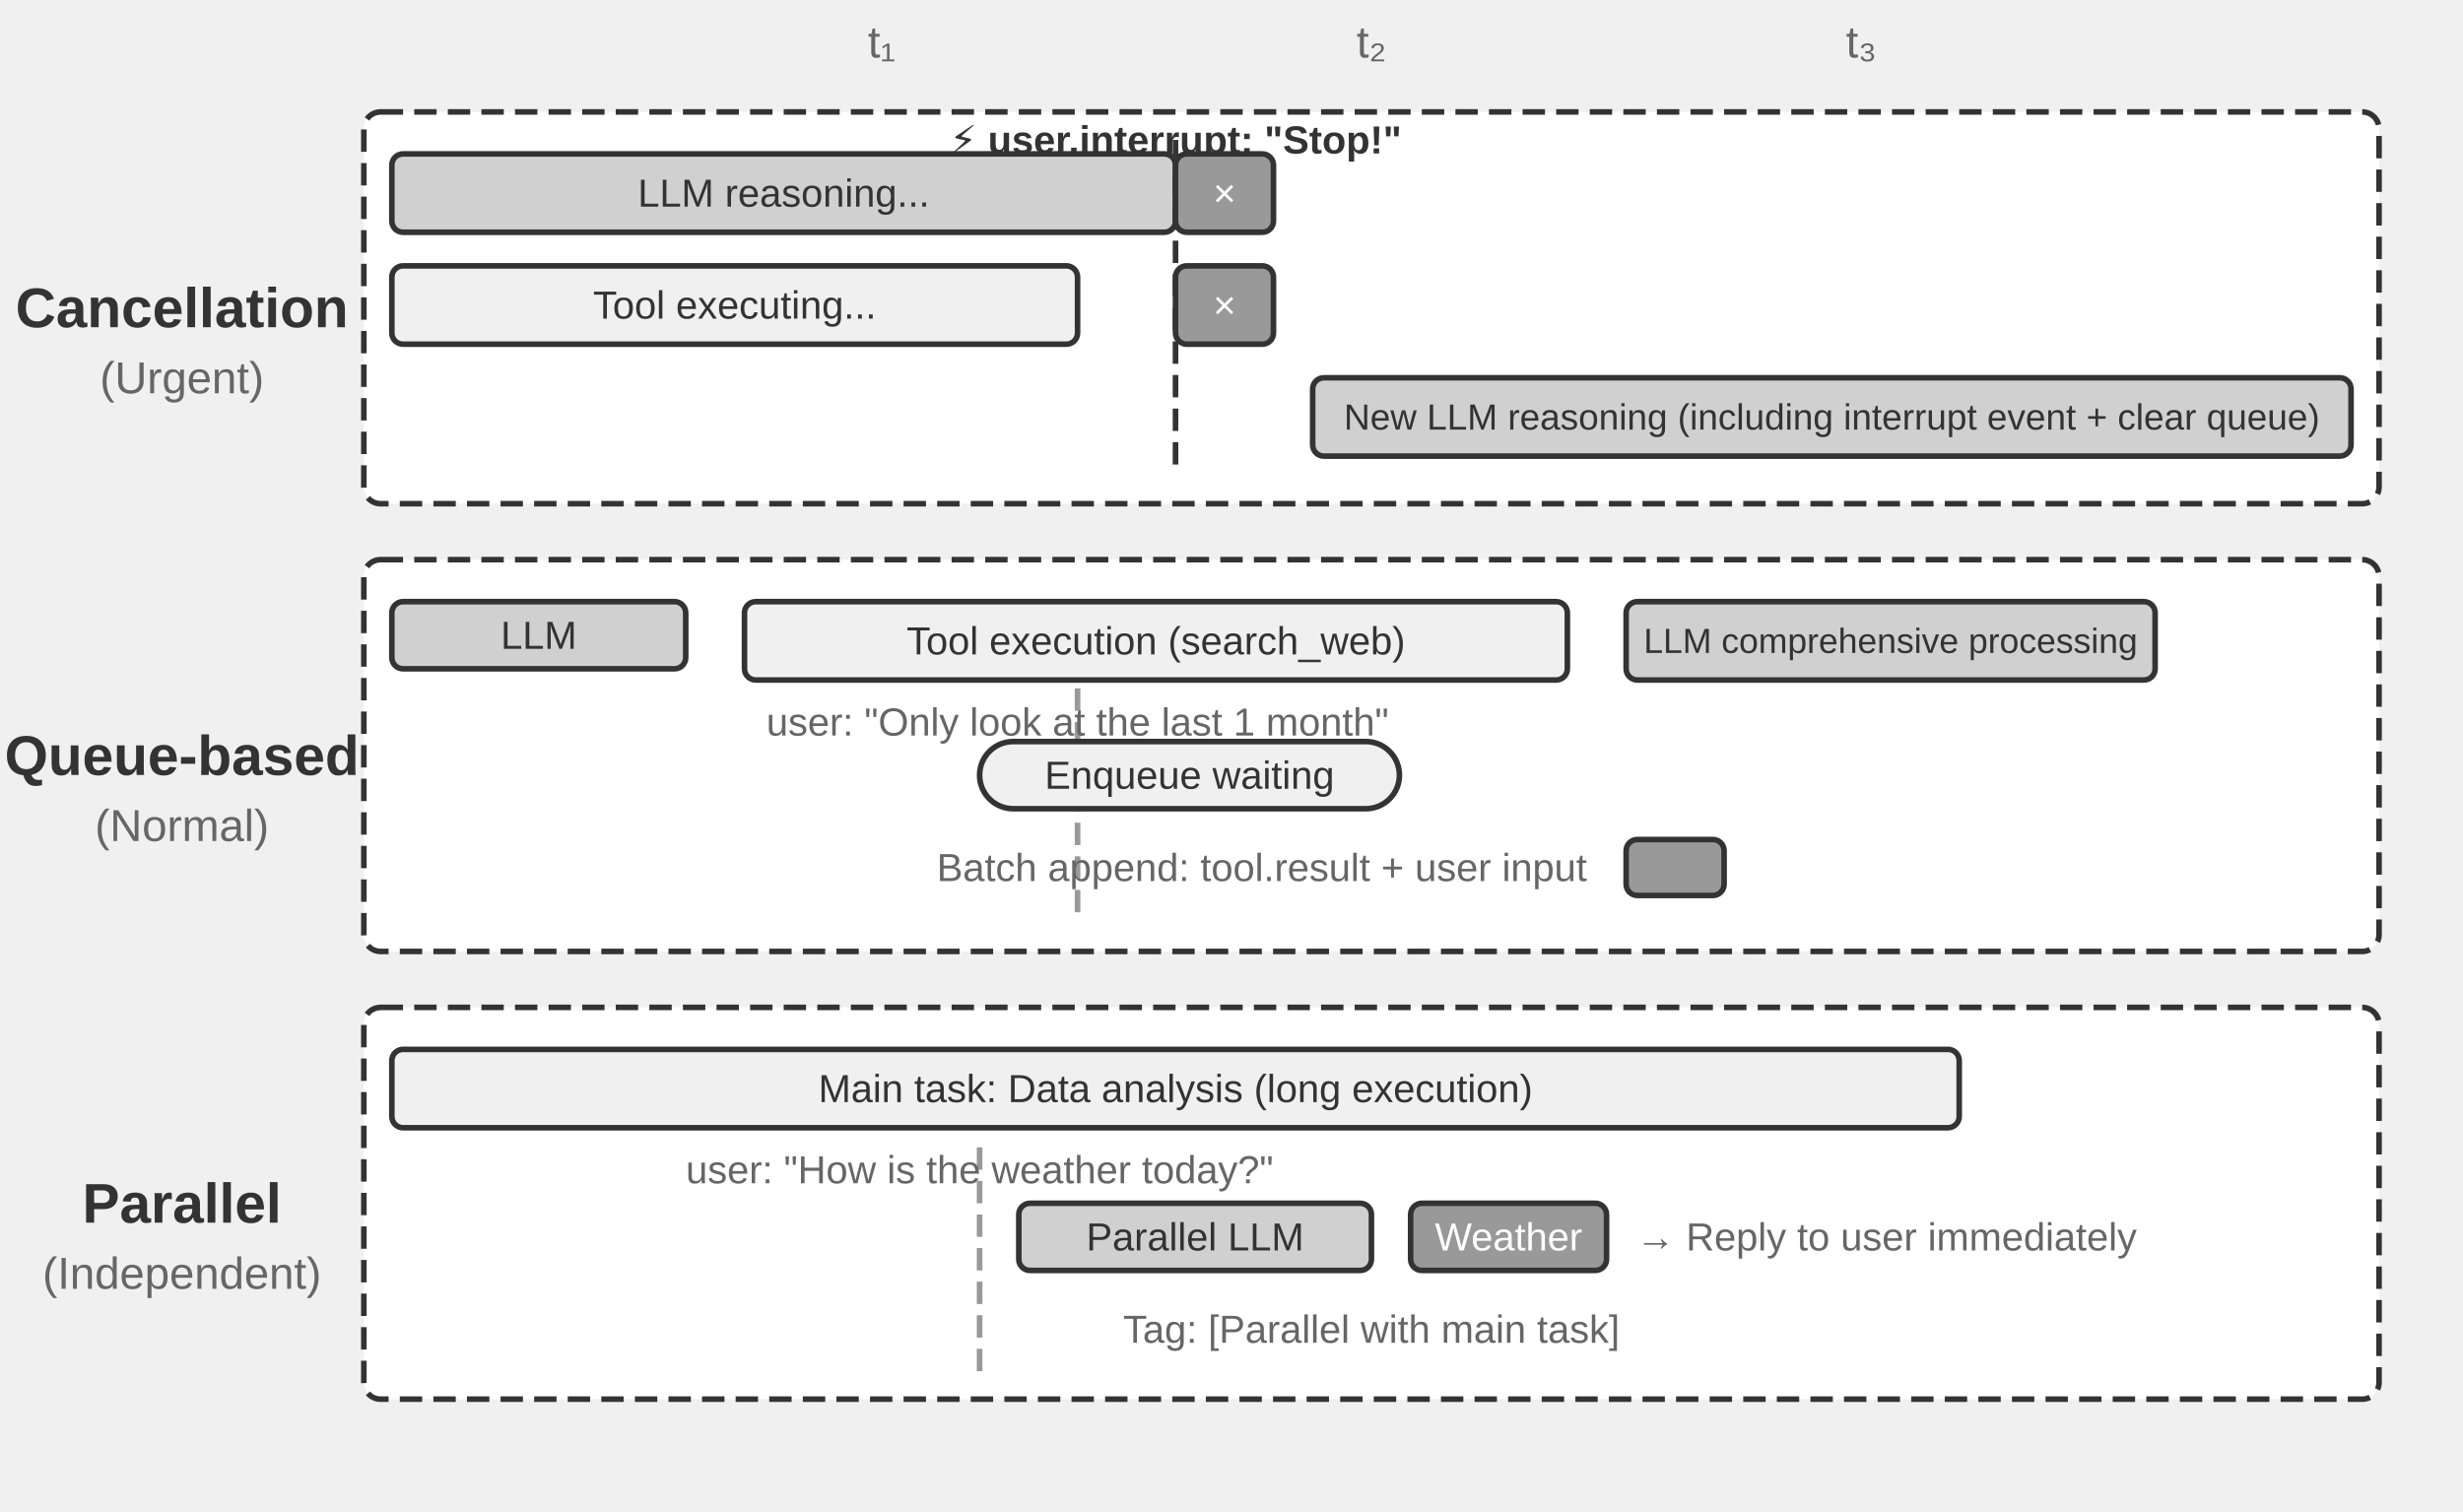
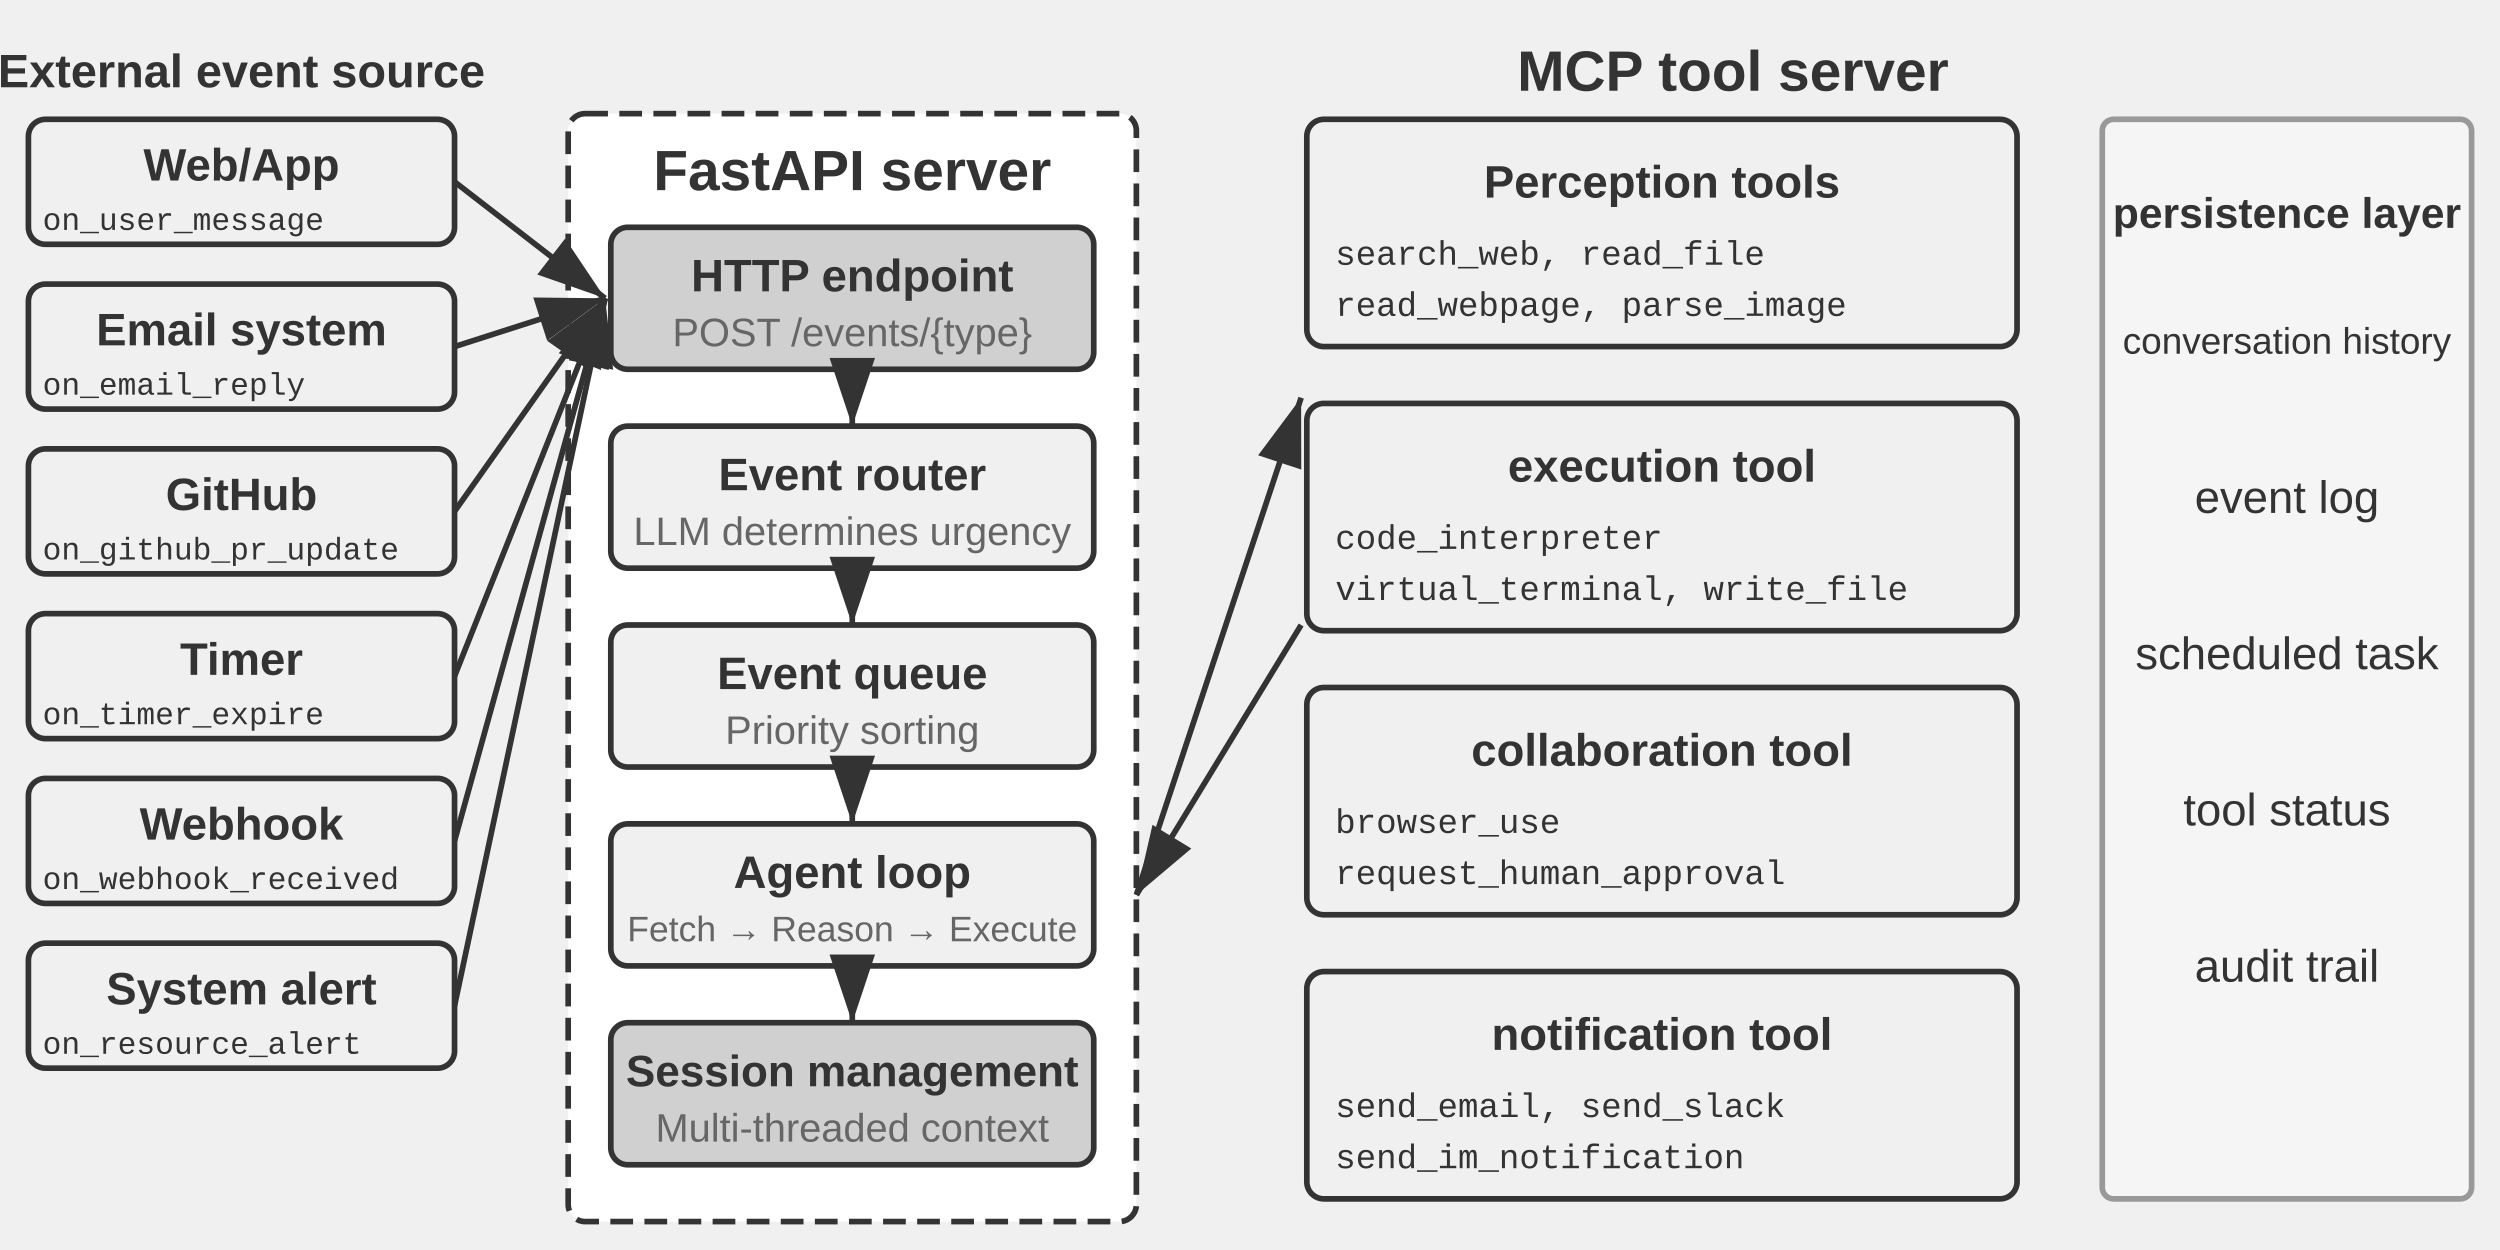
- <svg xmlns="http://www.w3.org/2000/svg" viewBox="0 40 880 540" width="880" height="540" style="background:#ffffff">
+ <svg xmlns="http://www.w3.org/2000/svg" viewBox="0 40 880 440" width="880" height="440" style="background:#ffffff">
  <defs>
    <marker id="ah" markerWidth="12" markerHeight="8" refX="12" refY="4" orient="auto">
      <polygon points="0 0, 12 4, 0 8" fill="#333333" />
    </marker>
    <marker id="ah-light" markerWidth="12" markerHeight="8" refX="12" refY="4" orient="auto">
      <polygon points="0 0, 12 4, 0 8" fill="#999999" />
    </marker>
  </defs>
-   <text x="315.0" y="55" font-family="Arial, 'Helvetica Neue', Helvetica, 'PingFang SC', 'Microsoft YaHei', sans-serif" font-size="16" fill="#666666" text-anchor="middle" dominant-baseline="central" font-weight="normal">t₁</text>
-   <text x="490.0" y="55" font-family="Arial, 'Helvetica Neue', Helvetica, 'PingFang SC', 'Microsoft YaHei', sans-serif" font-size="16" fill="#666666" text-anchor="middle" dominant-baseline="central" font-weight="normal">t₂</text>
-   <text x="665.0" y="55" font-family="Arial, 'Helvetica Neue', Helvetica, 'PingFang SC', 'Microsoft YaHei', sans-serif" font-size="16" fill="#666666" text-anchor="middle" dominant-baseline="central" font-weight="normal">t₃</text>
-   <rect x="130" y="80" width="720" height="140" rx="6" fill="#ffffff" stroke="#333333" stroke-width="2" stroke-dasharray="8,4" />
-   <text x="65.0" y="150" font-family="Arial, 'Helvetica Neue', Helvetica, 'PingFang SC', 'Microsoft YaHei', sans-serif" font-size="20" fill="#333333" text-anchor="middle" dominant-baseline="central" font-weight="bold">Cancellation</text>
-   <text x="65.0" y="175" font-family="Arial, 'Helvetica Neue', Helvetica, 'PingFang SC', 'Microsoft YaHei', sans-serif" font-size="16" fill="#666666" text-anchor="middle" dominant-baseline="central" font-weight="normal">(Urgent)</text>
-   <rect x="140.0" y="95" width="280.0" height="28" rx="4" fill="#d0d0d0" stroke="#333333" stroke-width="2" />
-   <text x="280.0" y="109.0" font-family="Arial, 'Helvetica Neue', Helvetica, 'PingFang SC', 'Microsoft YaHei', sans-serif" font-size="14" fill="#333333" text-anchor="middle" dominant-baseline="central" font-weight="normal">LLM reasoning...</text>
-   <line x1="420.0" y1="90" x2="420.0" y2="210" stroke="#333333" stroke-width="2" stroke-dasharray="8,4" />
-   <text x="420.0" y="90" font-family="Arial, 'Helvetica Neue', Helvetica, 'PingFang SC', 'Microsoft YaHei', sans-serif" font-size="14" fill="#333333" text-anchor="middle" dominant-baseline="central" font-weight="bold">⚡ user.interrupt: "Stop!"</text>
-   <rect x="420.0" y="95" width="35.0" height="28" rx="4" fill="#999999" stroke="#333333" stroke-width="2" />
-   <text x="437.5" y="109.0" font-family="Arial, 'Helvetica Neue', Helvetica, 'PingFang SC', 'Microsoft YaHei', sans-serif" font-size="14" fill="#ffffff" text-anchor="middle" dominant-baseline="central" font-weight="normal">×</text>
-   <rect x="140.0" y="135" width="245.0" height="28" rx="4" fill="#f0f0f0" stroke="#333333" stroke-width="2" />
-   <text x="262.5" y="149.0" font-family="Arial, 'Helvetica Neue', Helvetica, 'PingFang SC', 'Microsoft YaHei', sans-serif" font-size="14" fill="#333333" text-anchor="middle" dominant-baseline="central" font-weight="normal">Tool executing...</text>
-   <rect x="420.0" y="135" width="35.0" height="28" rx="4" fill="#999999" stroke="#333333" stroke-width="2" />
-   <text x="437.5" y="149.0" font-family="Arial, 'Helvetica Neue', Helvetica, 'PingFang SC', 'Microsoft YaHei', sans-serif" font-size="14" fill="#ffffff" text-anchor="middle" dominant-baseline="central" font-weight="normal">×</text>
-   <rect x="469.0" y="175" width="371.0" height="28" rx="4" fill="#d0d0d0" stroke="#333333" stroke-width="2" />
-   <text x="654.5" y="189.0" font-family="Arial, 'Helvetica Neue', Helvetica, 'PingFang SC', 'Microsoft YaHei', sans-serif" font-size="13" fill="#333333" text-anchor="middle" dominant-baseline="central" font-weight="normal">New LLM reasoning (including interrupt event + clear queue)</text>
-   <rect x="130" y="240" width="720" height="140" rx="6" fill="#ffffff" stroke="#333333" stroke-width="2" stroke-dasharray="8,4" />
-   <text x="65.0" y="310" font-family="Arial, 'Helvetica Neue', Helvetica, 'PingFang SC', 'Microsoft YaHei', sans-serif" font-size="20" fill="#333333" text-anchor="middle" dominant-baseline="central" font-weight="bold">Queue-based</text>
-   <text x="65.0" y="335" font-family="Arial, 'Helvetica Neue', Helvetica, 'PingFang SC', 'Microsoft YaHei', sans-serif" font-size="16" fill="#666666" text-anchor="middle" dominant-baseline="central" font-weight="normal">(Normal)</text>
-   <rect x="140.0" y="255" width="105.0" height="24" rx="4" fill="#d0d0d0" stroke="#333333" stroke-width="2" />
-   <text x="192.5" y="267.0" font-family="Arial, 'Helvetica Neue', Helvetica, 'PingFang SC', 'Microsoft YaHei', sans-serif" font-size="14" fill="#333333" text-anchor="middle" dominant-baseline="central" font-weight="normal">LLM</text>
-   <rect x="266.0" y="255" width="294.0" height="28" rx="4" fill="#f0f0f0" stroke="#333333" stroke-width="2" />
-   <text x="413.0" y="269.0" font-family="Arial, 'Helvetica Neue', Helvetica, 'PingFang SC', 'Microsoft YaHei', sans-serif" font-size="14" fill="#333333" text-anchor="middle" dominant-baseline="central" font-weight="normal">Tool execution (search_web)</text>
-   <rect x="581.0" y="255" width="189.0" height="28" rx="4" fill="#d0d0d0" stroke="#333333" stroke-width="2" />
-   <text x="675.5" y="269.0" font-family="Arial, 'Helvetica Neue', Helvetica, 'PingFang SC', 'Microsoft YaHei', sans-serif" font-size="12.5" fill="#333333" text-anchor="middle" dominant-baseline="central" font-weight="normal">LLM comprehensive processing</text>
-   <line x1="385.0" y1="286" x2="385.0" y2="370" stroke="#999999" stroke-width="2" stroke-dasharray="8,4" />
-   <text x="385.0" y="298" font-family="Arial, 'Helvetica Neue', Helvetica, 'PingFang SC', 'Microsoft YaHei', sans-serif" font-size="14" fill="#666666" text-anchor="middle" dominant-baseline="central" font-weight="normal">user: "Only look at the last 1 month"</text>
-   <rect x="350.0" y="305" width="150" height="24" rx="12" fill="#f0f0f0" stroke="#333333" stroke-width="2" />
-   <text x="425.0" y="317.0" font-family="Arial, 'Helvetica Neue', Helvetica, 'PingFang SC', 'Microsoft YaHei', sans-serif" font-size="14" fill="#333333" text-anchor="middle" dominant-baseline="central" font-weight="normal">Enqueue waiting</text>
-   <rect x="581.0" y="340" width="35.0" height="20" rx="4" fill="#999999" stroke="#333333" stroke-width="2" />
-   <text x="598.5" y="350.0" font-family="Arial, 'Helvetica Neue', Helvetica, 'PingFang SC', 'Microsoft YaHei', sans-serif" font-size="14" fill="#ffffff" text-anchor="middle" dominant-baseline="central" font-weight="normal" />
-   <text x="567.0" y="350" font-family="Arial, 'Helvetica Neue', Helvetica, 'PingFang SC', 'Microsoft YaHei', sans-serif" font-size="14" fill="#666666" text-anchor="end" dominant-baseline="central" font-weight="normal">Batch append: tool.result + user input</text>
-   <rect x="130" y="400" width="720" height="140" rx="6" fill="#ffffff" stroke="#333333" stroke-width="2" stroke-dasharray="8,4" />
-   <text x="65.0" y="470" font-family="Arial, 'Helvetica Neue', Helvetica, 'PingFang SC', 'Microsoft YaHei', sans-serif" font-size="20" fill="#333333" text-anchor="middle" dominant-baseline="central" font-weight="bold">Parallel</text>
-   <text x="65.0" y="495" font-family="Arial, 'Helvetica Neue', Helvetica, 'PingFang SC', 'Microsoft YaHei', sans-serif" font-size="16" fill="#666666" text-anchor="middle" dominant-baseline="central" font-weight="normal">(Independent)</text>
-   <rect x="140.0" y="415" width="560.0" height="28" rx="4" fill="#f0f0f0" stroke="#333333" stroke-width="2" />
-   <text x="420.0" y="429.0" font-family="Arial, 'Helvetica Neue', Helvetica, 'PingFang SC', 'Microsoft YaHei', sans-serif" font-size="14" fill="#333333" text-anchor="middle" dominant-baseline="central" font-weight="normal">Main task: Data analysis (long execution)</text>
-   <line x1="350.0" y1="450" x2="350.0" y2="530" stroke="#999999" stroke-width="2" stroke-dasharray="8,4" />
-   <text x="350.0" y="458" font-family="Arial, 'Helvetica Neue', Helvetica, 'PingFang SC', 'Microsoft YaHei', sans-serif" font-size="14" fill="#666666" text-anchor="middle" dominant-baseline="central" font-weight="normal">user: "How is the weather today?"</text>
-   <rect x="364.0" y="470" width="126.0" height="24" rx="4" fill="#d0d0d0" stroke="#333333" stroke-width="2" />
-   <text x="427.0" y="482.0" font-family="Arial, 'Helvetica Neue', Helvetica, 'PingFang SC', 'Microsoft YaHei', sans-serif" font-size="14" fill="#333333" text-anchor="middle" dominant-baseline="central" font-weight="normal">Parallel LLM</text>
-   <rect x="504.0" y="470" width="70.0" height="24" rx="4" fill="#999999" stroke="#333333" stroke-width="2" />
-   <text x="539.0" y="482.0" font-family="Arial, 'Helvetica Neue', Helvetica, 'PingFang SC', 'Microsoft YaHei', sans-serif" font-size="14" fill="#ffffff" text-anchor="middle" dominant-baseline="central" font-weight="normal">Weather</text>
-   <text x="584.5" y="482" font-family="Arial, 'Helvetica Neue', Helvetica, 'PingFang SC', 'Microsoft YaHei', sans-serif" font-size="14" fill="#666666" text-anchor="start" dominant-baseline="central" font-weight="normal">→ Reply to user immediately</text>
-   <text x="490.0" y="515" font-family="Arial, 'Helvetica Neue', Helvetica, 'PingFang SC', 'Microsoft YaHei', sans-serif" font-size="14" fill="#666666" text-anchor="middle" dominant-baseline="central" font-weight="normal">Tag: [Parallel with main task]</text>
+   <text x="85" y="65" font-family="Arial, 'Helvetica Neue', Helvetica, 'PingFang SC', 'Microsoft YaHei', sans-serif" font-size="16.5" fill="#333333" text-anchor="middle" dominant-baseline="central" font-weight="bold">External event source</text>
+   <rect x="10" y="82" width="150" height="44" rx="6" fill="#f0f0f0" stroke="#333333" stroke-width="2" />
+   <text x="85" y="98" font-family="Arial, 'Helvetica Neue', Helvetica, 'PingFang SC', 'Microsoft YaHei', sans-serif" font-size="16" fill="#333333" text-anchor="middle" dominant-baseline="central" font-weight="bold">Web/App</text>
+   <text x="15" y="118" font-family="'Courier New', Courier, monospace" font-size="11" fill="#333333" text-anchor="start" dominant-baseline="central">on_user_message</text>
+   <rect x="10" y="140" width="150" height="44" rx="6" fill="#f0f0f0" stroke="#333333" stroke-width="2" />
+   <text x="85" y="156" font-family="Arial, 'Helvetica Neue', Helvetica, 'PingFang SC', 'Microsoft YaHei', sans-serif" font-size="16" fill="#333333" text-anchor="middle" dominant-baseline="central" font-weight="bold">Email system</text>
+   <text x="15" y="176" font-family="'Courier New', Courier, monospace" font-size="11" fill="#333333" text-anchor="start" dominant-baseline="central">on_email_reply</text>
+   <rect x="10" y="198" width="150" height="44" rx="6" fill="#f0f0f0" stroke="#333333" stroke-width="2" />
+   <text x="85" y="214" font-family="Arial, 'Helvetica Neue', Helvetica, 'PingFang SC', 'Microsoft YaHei', sans-serif" font-size="16" fill="#333333" text-anchor="middle" dominant-baseline="central" font-weight="bold">GitHub</text>
+   <text x="15" y="234" font-family="'Courier New', Courier, monospace" font-size="11" fill="#333333" text-anchor="start" dominant-baseline="central">on_github_pr_update</text>
+   <rect x="10" y="256" width="150" height="44" rx="6" fill="#f0f0f0" stroke="#333333" stroke-width="2" />
+   <text x="85" y="272" font-family="Arial, 'Helvetica Neue', Helvetica, 'PingFang SC', 'Microsoft YaHei', sans-serif" font-size="16" fill="#333333" text-anchor="middle" dominant-baseline="central" font-weight="bold">Timer</text>
+   <text x="15" y="292" font-family="'Courier New', Courier, monospace" font-size="11" fill="#333333" text-anchor="start" dominant-baseline="central">on_timer_expire</text>
+   <rect x="10" y="314" width="150" height="44" rx="6" fill="#f0f0f0" stroke="#333333" stroke-width="2" />
+   <text x="85" y="330" font-family="Arial, 'Helvetica Neue', Helvetica, 'PingFang SC', 'Microsoft YaHei', sans-serif" font-size="16" fill="#333333" text-anchor="middle" dominant-baseline="central" font-weight="bold">Webhook</text>
+   <text x="15" y="350" font-family="'Courier New', Courier, monospace" font-size="11" fill="#333333" text-anchor="start" dominant-baseline="central">on_webhook_received</text>
+   <rect x="10" y="372" width="150" height="44" rx="6" fill="#f0f0f0" stroke="#333333" stroke-width="2" />
+   <text x="85" y="388" font-family="Arial, 'Helvetica Neue', Helvetica, 'PingFang SC', 'Microsoft YaHei', sans-serif" font-size="16" fill="#333333" text-anchor="middle" dominant-baseline="central" font-weight="bold">System alert</text>
+   <text x="15" y="408" font-family="'Courier New', Courier, monospace" font-size="11" fill="#333333" text-anchor="start" dominant-baseline="central">on_resource_alert</text>
+   <rect x="200" y="80" width="200" height="390" rx="6" fill="#ffffff" stroke="#333333" stroke-width="2" stroke-dasharray="8,4" />
+   <text x="300" y="100" font-family="Arial, 'Helvetica Neue', Helvetica, 'PingFang SC', 'Microsoft YaHei', sans-serif" font-size="20" fill="#333333" text-anchor="middle" dominant-baseline="central" font-weight="bold">FastAPI server</text>
+   <rect x="215" y="120" width="170" height="50" rx="6" fill="#d0d0d0" stroke="#333333" stroke-width="2" />
+   <text x="300" y="137" font-family="Arial, 'Helvetica Neue', Helvetica, 'PingFang SC', 'Microsoft YaHei', sans-serif" font-size="16" fill="#333333" text-anchor="middle" dominant-baseline="central" font-weight="bold">HTTP endpoint</text>
+   <text x="300" y="157" font-family="Arial, 'Helvetica Neue', Helvetica, 'PingFang SC', 'Microsoft YaHei', sans-serif" font-size="14" fill="#666666" text-anchor="middle" dominant-baseline="central" font-weight="normal">POST /events/{type}</text>
+   <rect x="215" y="190" width="170" height="50" rx="6" fill="#f0f0f0" stroke="#333333" stroke-width="2" />
+   <text x="300" y="207" font-family="Arial, 'Helvetica Neue', Helvetica, 'PingFang SC', 'Microsoft YaHei', sans-serif" font-size="16" fill="#333333" text-anchor="middle" dominant-baseline="central" font-weight="bold">Event router</text>
+   <text x="300" y="227" font-family="Arial, 'Helvetica Neue', Helvetica, 'PingFang SC', 'Microsoft YaHei', sans-serif" font-size="14" fill="#666666" text-anchor="middle" dominant-baseline="central" font-weight="normal">LLM determines urgency</text>
+   <rect x="215" y="260" width="170" height="50" rx="6" fill="#f0f0f0" stroke="#333333" stroke-width="2" />
+   <text x="300" y="277" font-family="Arial, 'Helvetica Neue', Helvetica, 'PingFang SC', 'Microsoft YaHei', sans-serif" font-size="16" fill="#333333" text-anchor="middle" dominant-baseline="central" font-weight="bold">Event queue</text>
+   <text x="300" y="297" font-family="Arial, 'Helvetica Neue', Helvetica, 'PingFang SC', 'Microsoft YaHei', sans-serif" font-size="14" fill="#666666" text-anchor="middle" dominant-baseline="central" font-weight="normal">Priority sorting</text>
+   <rect x="215" y="330" width="170" height="50" rx="6" fill="#f0f0f0" stroke="#333333" stroke-width="2" />
+   <text x="300" y="347" font-family="Arial, 'Helvetica Neue', Helvetica, 'PingFang SC', 'Microsoft YaHei', sans-serif" font-size="16" fill="#333333" text-anchor="middle" dominant-baseline="central" font-weight="bold">Agent loop</text>
+   <text x="300" y="367" font-family="Arial, 'Helvetica Neue', Helvetica, 'PingFang SC', 'Microsoft YaHei', sans-serif" font-size="12.5" fill="#666666" text-anchor="middle" dominant-baseline="central" font-weight="normal">Fetch → Reason → Execute</text>
+   <rect x="215" y="400" width="170" height="50" rx="6" fill="#d0d0d0" stroke="#333333" stroke-width="2" />
+   <text x="300" y="417" font-family="Arial, 'Helvetica Neue', Helvetica, 'PingFang SC', 'Microsoft YaHei', sans-serif" font-size="15.5" fill="#333333" text-anchor="middle" dominant-baseline="central" font-weight="bold">Session management</text>
+   <text x="300" y="437" font-family="Arial, 'Helvetica Neue', Helvetica, 'PingFang SC', 'Microsoft YaHei', sans-serif" font-size="14" fill="#666666" text-anchor="middle" dominant-baseline="central" font-weight="normal">Multi-threaded context</text>
+   <line x1="300" y1="170" x2="300" y2="190" stroke="#333333" stroke-width="2" marker-end="url(#ah)" />
+   <line x1="300" y1="240" x2="300" y2="260" stroke="#333333" stroke-width="2" marker-end="url(#ah)" />
+   <line x1="300" y1="310" x2="300" y2="330" stroke="#333333" stroke-width="2" marker-end="url(#ah)" />
+   <line x1="300" y1="380" x2="300" y2="400" stroke="#333333" stroke-width="2" marker-end="url(#ah)" />
+   <line x1="160" y1="104" x2="213" y2="145" stroke="#333333" stroke-width="2" marker-end="url(#ah)" />
+   <line x1="160" y1="162" x2="213" y2="145" stroke="#333333" stroke-width="2" marker-end="url(#ah)" />
+   <line x1="160" y1="220" x2="213" y2="145" stroke="#333333" stroke-width="2" marker-end="url(#ah)" />
+   <line x1="160" y1="278" x2="213" y2="145" stroke="#333333" stroke-width="2" marker-end="url(#ah)" />
+   <line x1="160" y1="336" x2="213" y2="145" stroke="#333333" stroke-width="2" marker-end="url(#ah)" />
+   <line x1="160" y1="394" x2="213" y2="145" stroke="#333333" stroke-width="2" marker-end="url(#ah)" />
+   <text x="610" y="65" font-family="Arial, 'Helvetica Neue', Helvetica, 'PingFang SC', 'Microsoft YaHei', sans-serif" font-size="20" fill="#333333" text-anchor="middle" dominant-baseline="central" font-weight="bold">MCP tool server</text>
+   <rect x="460" y="82" width="250" height="80" rx="6" fill="#f0f0f0" stroke="#333333" stroke-width="2" />
+   <text x="585" y="104" font-family="Arial, 'Helvetica Neue', Helvetica, 'PingFang SC', 'Microsoft YaHei', sans-serif" font-size="16" fill="#333333" text-anchor="middle" dominant-baseline="central" font-weight="bold">Perception tools</text>
+   <text x="470" y="130" font-family="'Courier New', Courier, monospace" font-size="12" fill="#333333" text-anchor="start" dominant-baseline="central">search_web, read_file</text>
+   <text x="470" y="148" font-family="'Courier New', Courier, monospace" font-size="12" fill="#333333" text-anchor="start" dominant-baseline="central">read_webpage, parse_image</text>
+   <rect x="460" y="182" width="250" height="80" rx="6" fill="#f0f0f0" stroke="#333333" stroke-width="2" />
+   <text x="585" y="204" font-family="Arial, 'Helvetica Neue', Helvetica, 'PingFang SC', 'Microsoft YaHei', sans-serif" font-size="16" fill="#333333" text-anchor="middle" dominant-baseline="central" font-weight="bold">execution tool</text>
+   <text x="470" y="230" font-family="'Courier New', Courier, monospace" font-size="12" fill="#333333" text-anchor="start" dominant-baseline="central">code_interpreter</text>
+   <text x="470" y="248" font-family="'Courier New', Courier, monospace" font-size="12" fill="#333333" text-anchor="start" dominant-baseline="central">virtual_terminal, write_file</text>
+   <rect x="460" y="282" width="250" height="80" rx="6" fill="#f0f0f0" stroke="#333333" stroke-width="2" />
+   <text x="585" y="304" font-family="Arial, 'Helvetica Neue', Helvetica, 'PingFang SC', 'Microsoft YaHei', sans-serif" font-size="16" fill="#333333" text-anchor="middle" dominant-baseline="central" font-weight="bold">collaboration tool</text>
+   <text x="470" y="330" font-family="'Courier New', Courier, monospace" font-size="12" fill="#333333" text-anchor="start" dominant-baseline="central">browser_use</text>
+   <text x="470" y="348" font-family="'Courier New', Courier, monospace" font-size="12" fill="#333333" text-anchor="start" dominant-baseline="central">request_human_approval</text>
+   <rect x="460" y="382" width="250" height="80" rx="6" fill="#f0f0f0" stroke="#333333" stroke-width="2" />
+   <text x="585" y="404" font-family="Arial, 'Helvetica Neue', Helvetica, 'PingFang SC', 'Microsoft YaHei', sans-serif" font-size="16" fill="#333333" text-anchor="middle" dominant-baseline="central" font-weight="bold">notification tool</text>
+   <text x="470" y="430" font-family="'Courier New', Courier, monospace" font-size="12" fill="#333333" text-anchor="start" dominant-baseline="central">send_email, send_slack</text>
+   <text x="470" y="448" font-family="'Courier New', Courier, monospace" font-size="12" fill="#333333" text-anchor="start" dominant-baseline="central">send_im_notification</text>
+   <line x1="400" y1="355" x2="458" y2="180" stroke="#333333" stroke-width="2" marker-end="url(#ah)" />
+   <line x1="458" y1="260" x2="400" y2="355" stroke="#333333" stroke-width="2" marker-end="url(#ah)" />
+   <rect x="740" y="82" width="130" height="380" rx="4" fill="#f5f5f5" stroke="#999999" stroke-width="2" />
+   <text x="805" y="115" font-family="Arial, 'Helvetica Neue', Helvetica, 'PingFang SC', 'Microsoft YaHei', sans-serif" font-size="15" fill="#333333" text-anchor="middle" dominant-baseline="central" font-weight="bold">persistence layer</text>
+   <text x="805" y="160" font-family="Arial, 'Helvetica Neue', Helvetica, 'PingFang SC', 'Microsoft YaHei', sans-serif" font-size="13" fill="#333333" text-anchor="middle" dominant-baseline="central" font-weight="normal">conversation history</text>
+   <text x="805" y="215" font-family="Arial, 'Helvetica Neue', Helvetica, 'PingFang SC', 'Microsoft YaHei', sans-serif" font-size="16" fill="#333333" text-anchor="middle" dominant-baseline="central" font-weight="normal">event log</text>
+   <text x="805" y="270" font-family="Arial, 'Helvetica Neue', Helvetica, 'PingFang SC', 'Microsoft YaHei', sans-serif" font-size="16" fill="#333333" text-anchor="middle" dominant-baseline="central" font-weight="normal">scheduled task</text>
+   <text x="805" y="325" font-family="Arial, 'Helvetica Neue', Helvetica, 'PingFang SC', 'Microsoft YaHei', sans-serif" font-size="16" fill="#333333" text-anchor="middle" dominant-baseline="central" font-weight="normal">tool status</text>
+   <text x="805" y="380" font-family="Arial, 'Helvetica Neue', Helvetica, 'PingFang SC', 'Microsoft YaHei', sans-serif" font-size="16" fill="#333333" text-anchor="middle" dominant-baseline="central" font-weight="normal">audit trail</text>
</svg>
